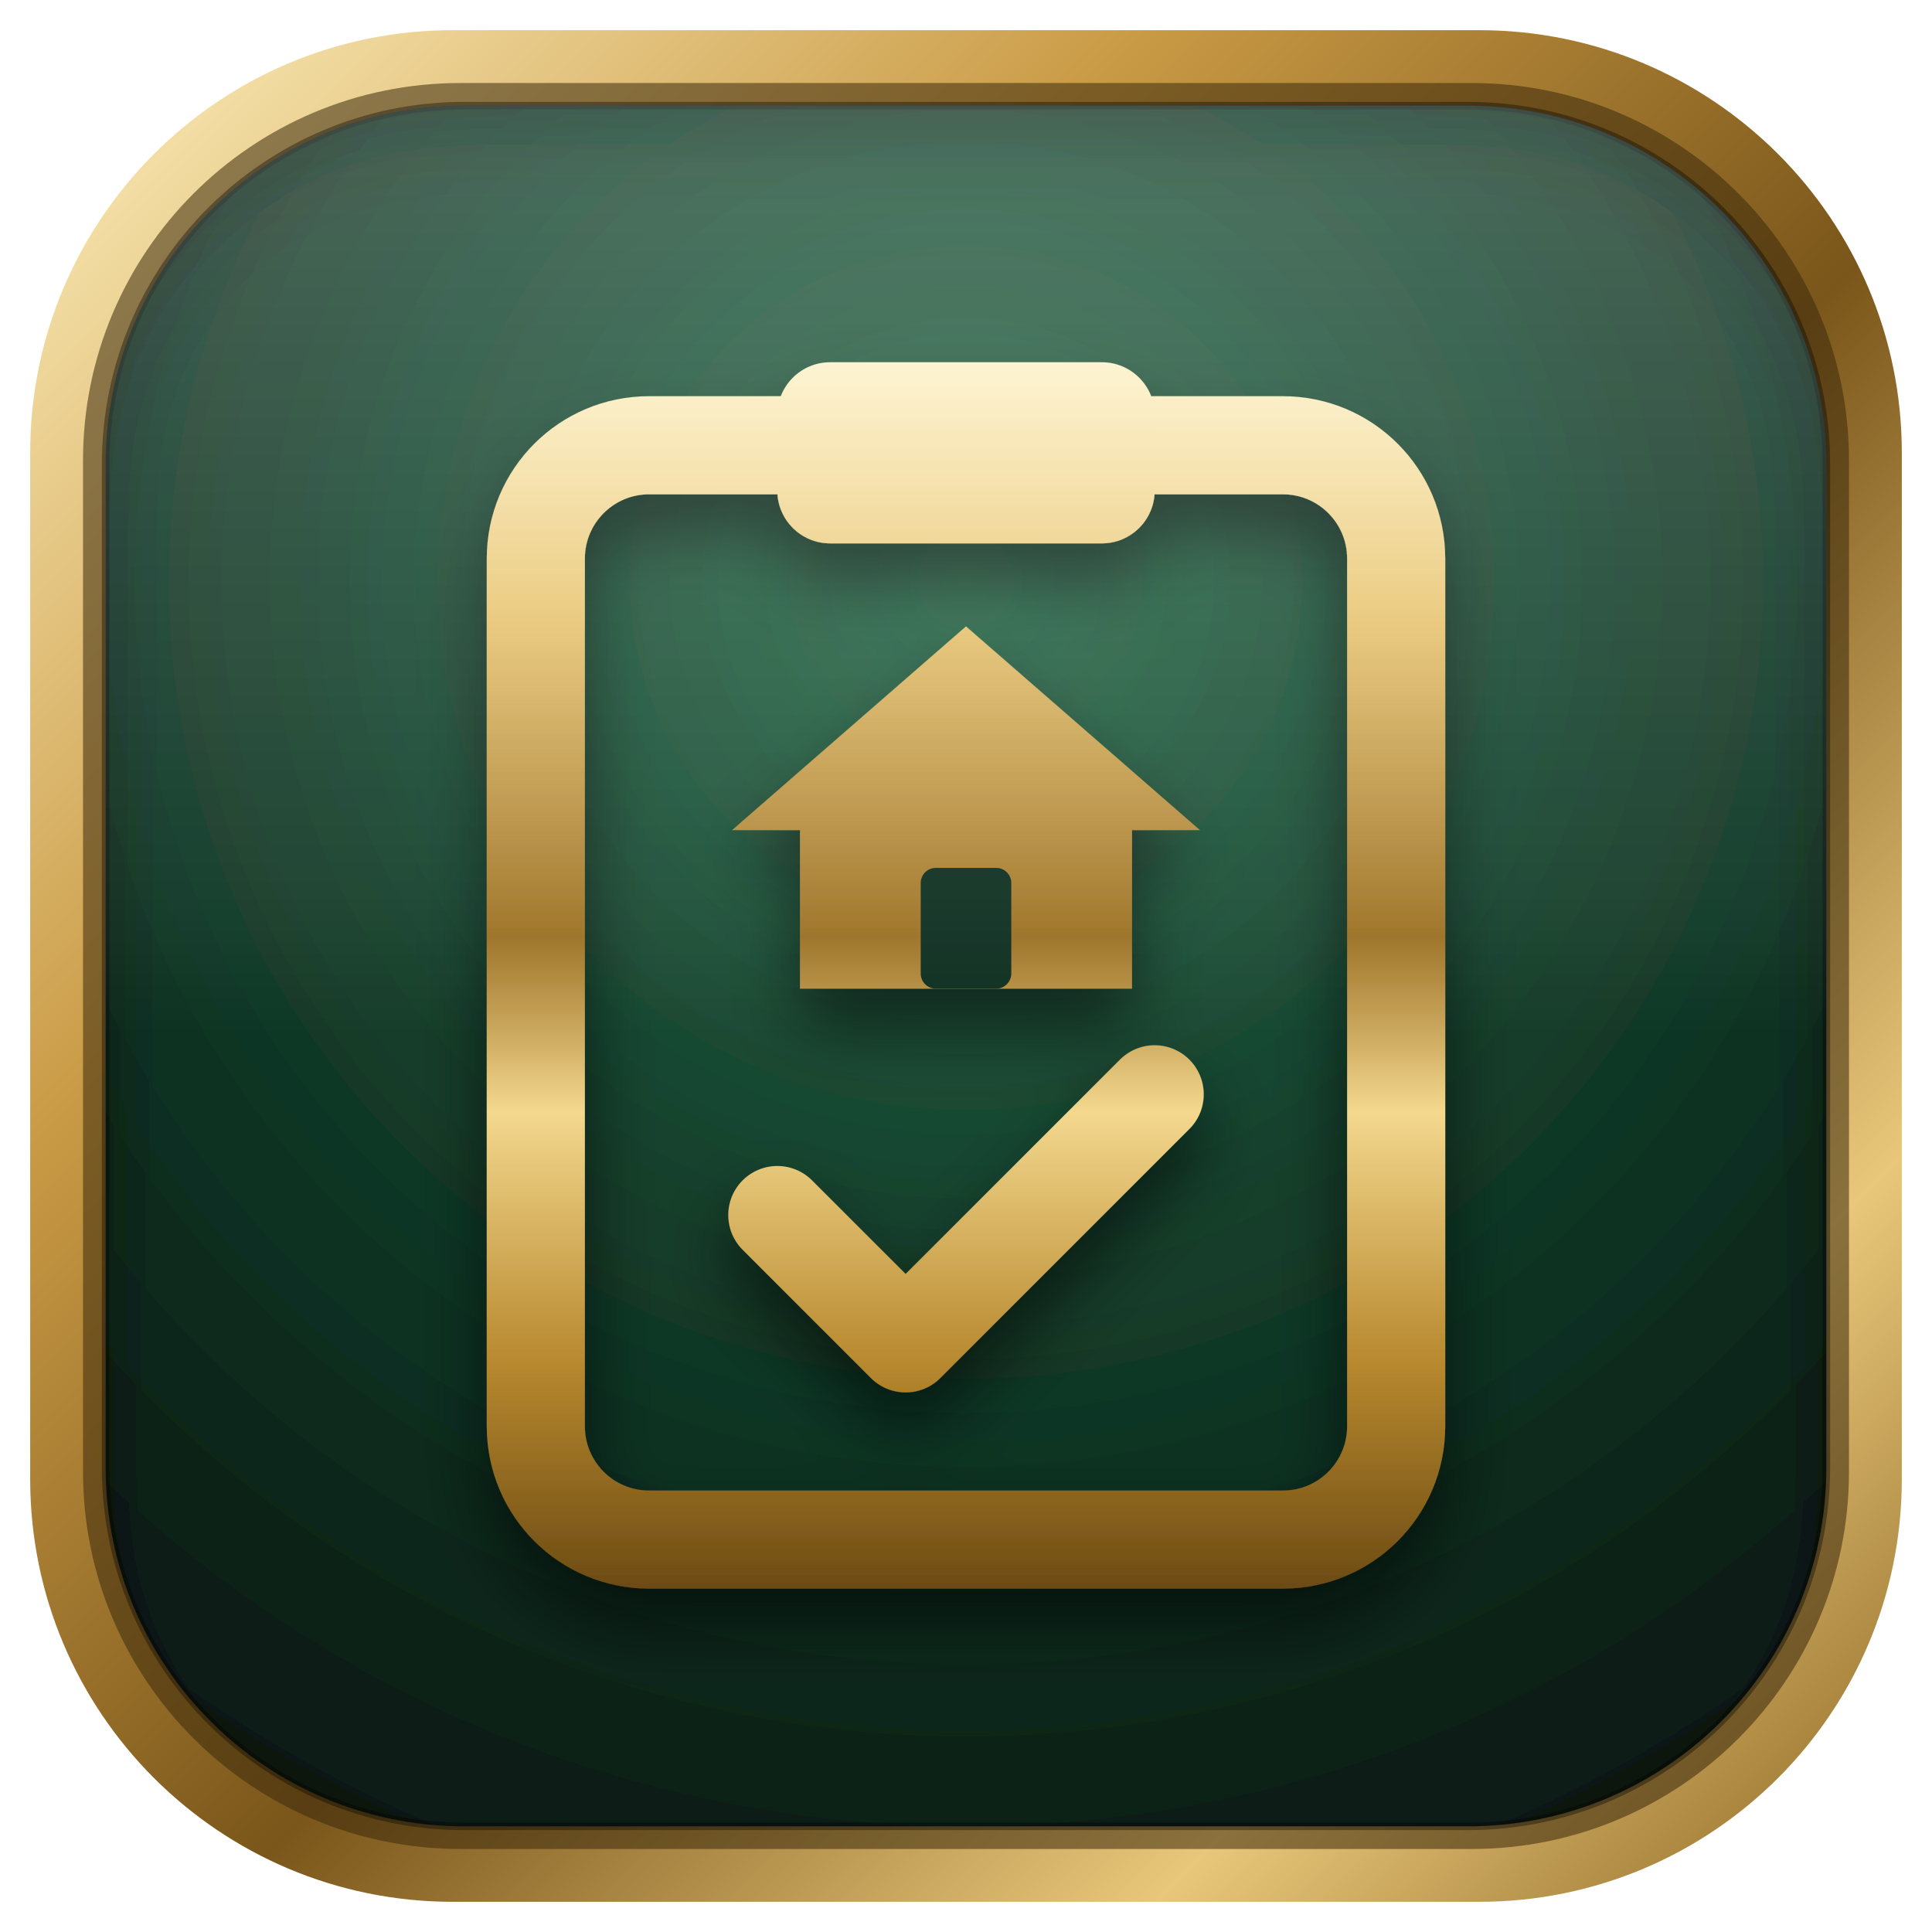
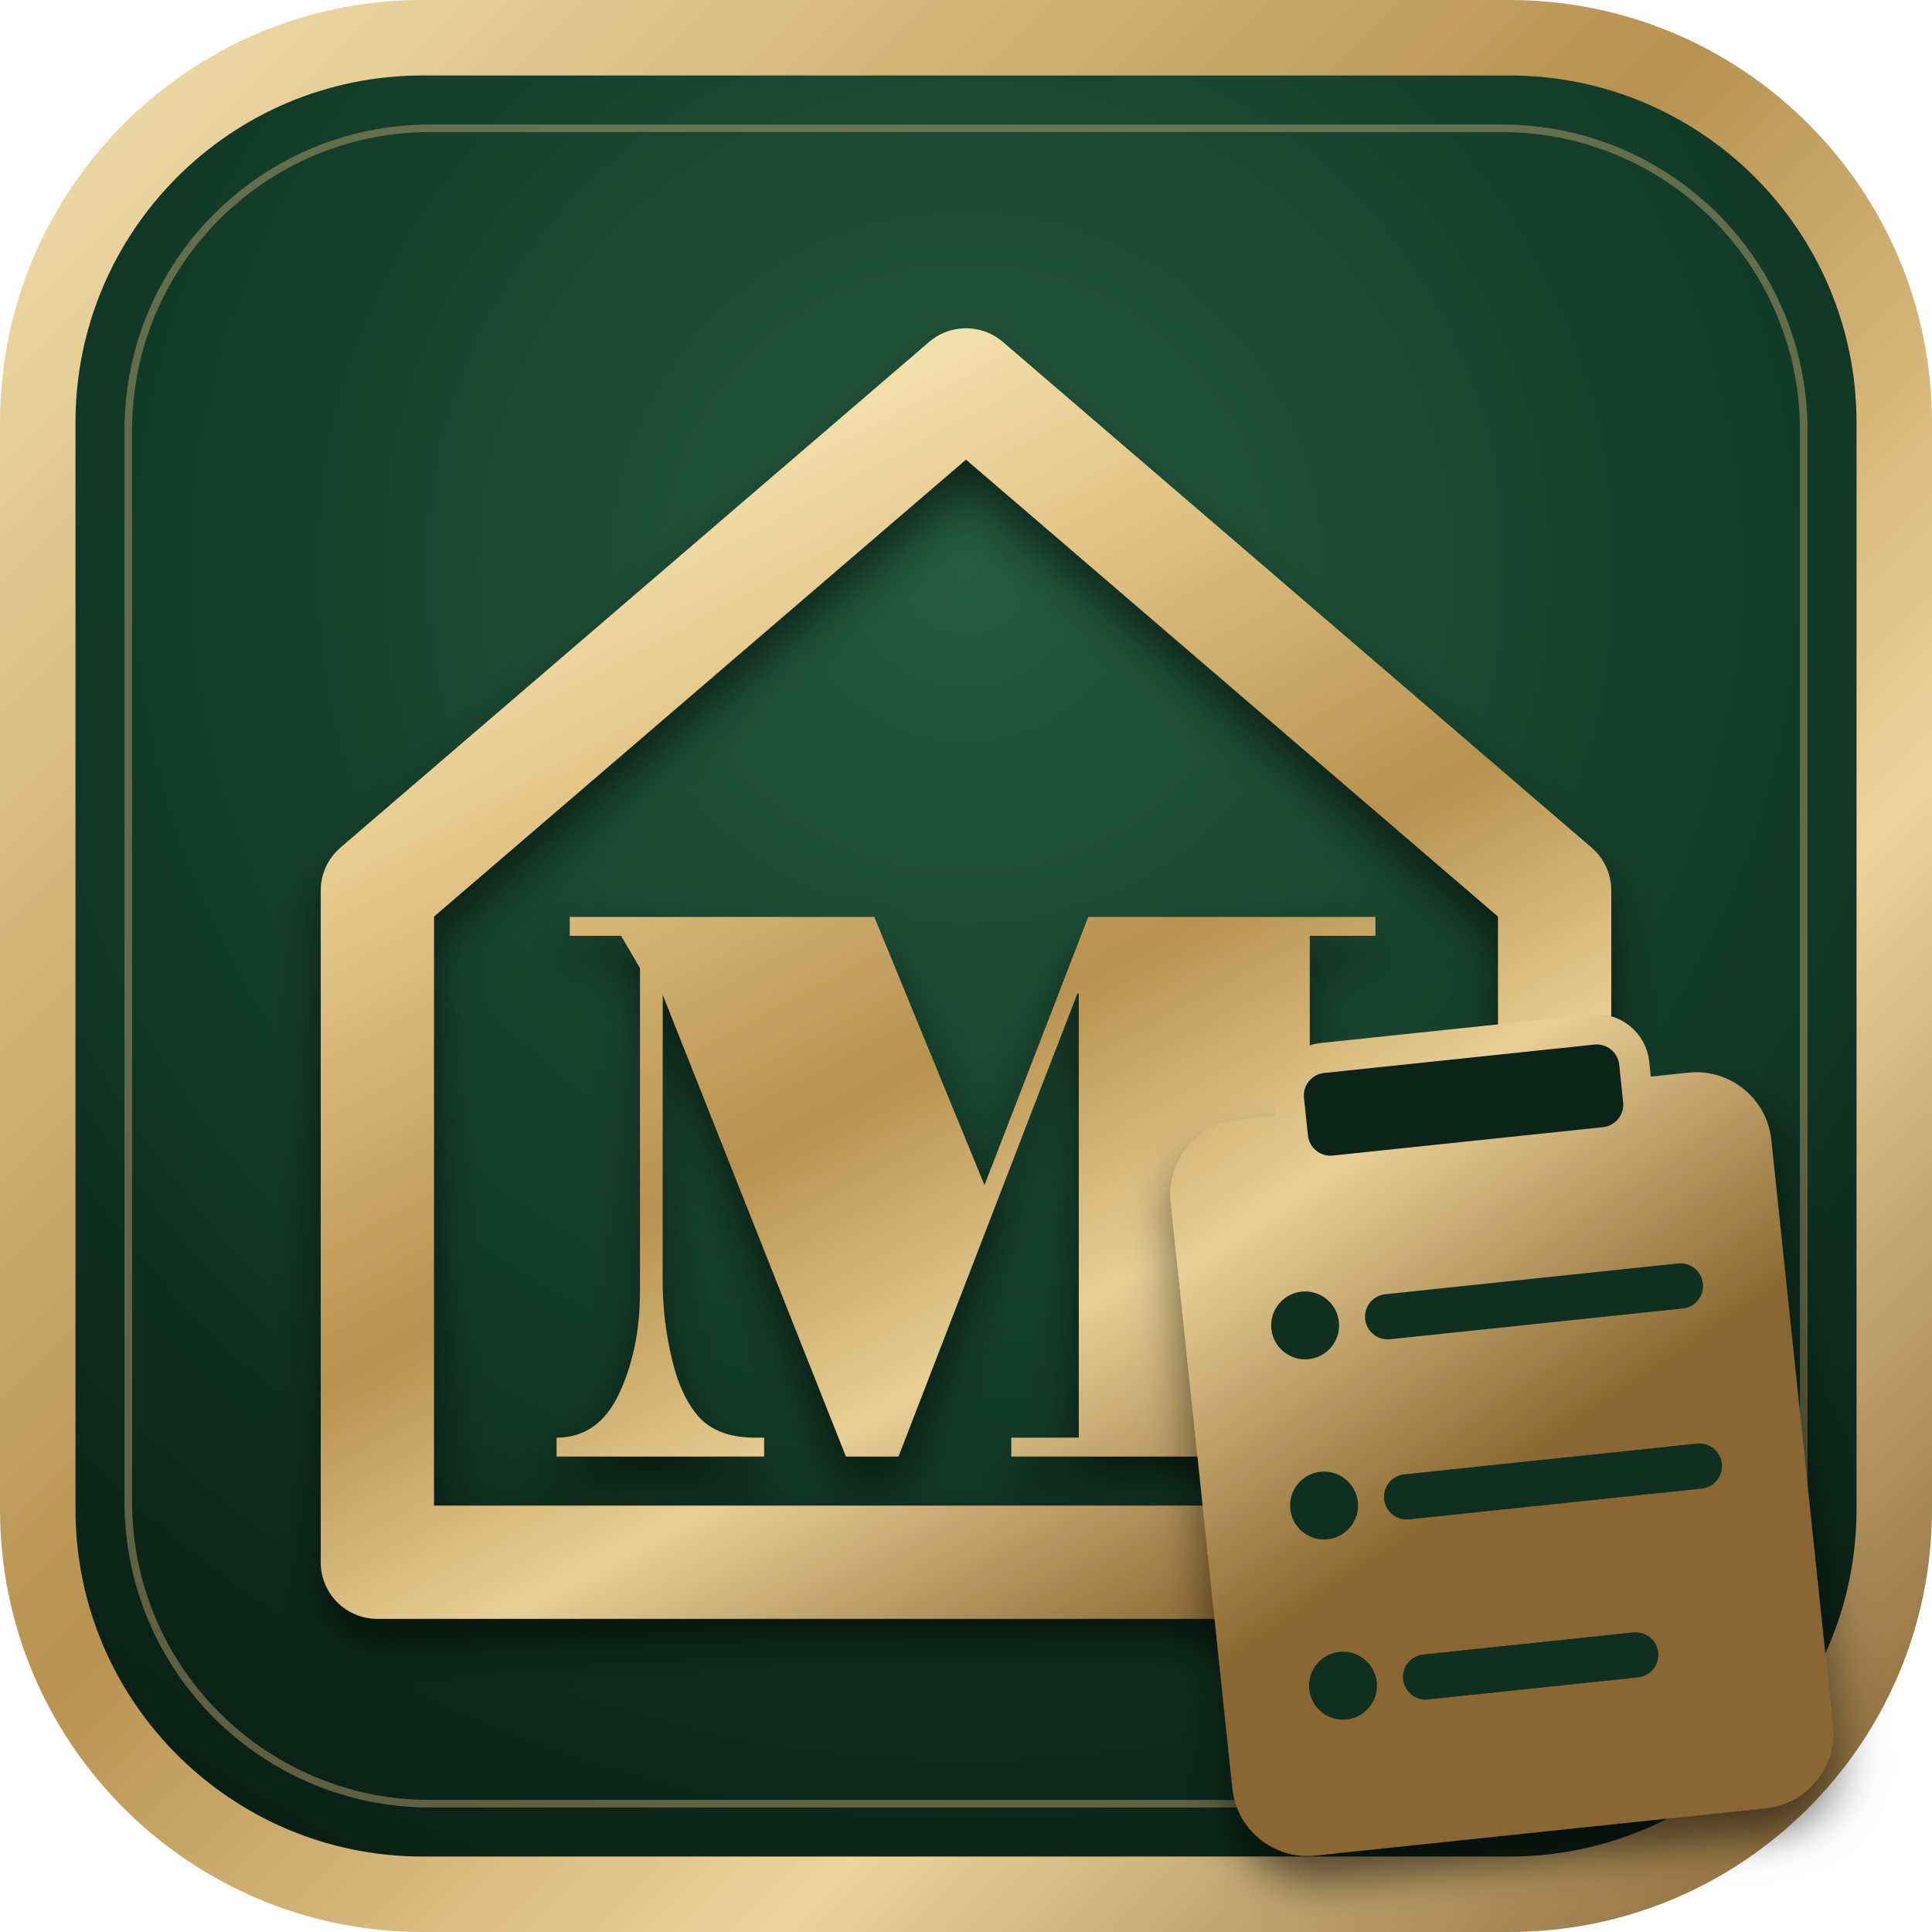
<svg xmlns="http://www.w3.org/2000/svg" viewBox="0 0 512 512">
  <defs>
-     <radialGradient id="fond" cx="50%" cy="28%" r="80%">
-       <stop offset="0" stop-color="#2a6a4a" />
-       <stop offset=".55" stop-color="#123a28" />
-       <stop offset="1" stop-color="#071710" />
-     </radialGradient>
-     <linearGradient id="or" gradientUnits="userSpaceOnUse" x1="0" y1="90" x2="0" y2="420">
-       <stop offset="0" stop-color="#fff6d2" />
-       <stop offset=".22" stop-color="#e9c674" />
-       <stop offset=".48" stop-color="#9c7125" />
-       <stop offset=".62" stop-color="#f3d88e" />
-       <stop offset=".82" stop-color="#b8892f" />
-       <stop offset="1" stop-color="#6e4c14" />
+     <linearGradient id="or" gradientUnits="userSpaceOnUse" x1="150" y1="96" x2="330" y2="430">
+       <stop offset="0" stop-color="#fff1c4" />
+       <stop offset=".28" stop-color="#e2c486" />
+       <stop offset=".55" stop-color="#b8924f" />
+       <stop offset=".75" stop-color="#e8cf95" />
+       <stop offset="1" stop-color="#8a6630" />
    </linearGradient>
    <linearGradient id="orCadre" x1="0" y1="0" x2="1" y2="1">
-       <stop offset="0" stop-color="#fff1c0" />
-       <stop offset=".3" stop-color="#c99a45" />
-       <stop offset=".55" stop-color="#7a561a" />
-       <stop offset=".8" stop-color="#e8c77a" />
-       <stop offset="1" stop-color="#8a6420" />
+       <stop offset="0" stop-color="#f6e3b0" />
+       <stop offset=".45" stop-color="#b8924f" />
+       <stop offset=".7" stop-color="#ecd49c" />
+       <stop offset="1" stop-color="#7d5a28" />
    </linearGradient>
-     <linearGradient id="reflet" x1="0" y1="0" x2="0" y2="1">
-       <stop offset="0" stop-color="#fff" stop-opacity=".22" />
-       <stop offset=".46" stop-color="#fff" stop-opacity=".05" />
-       <stop offset=".54" stop-color="#fff" stop-opacity="0" />
-     </linearGradient>
-     <filter id="relief" x="-20%" y="-20%" width="140%" height="150%">
-       <feGaussianBlur in="SourceAlpha" stdDeviation="5" result="flou" />
-       <feSpecularLighting in="flou" surfaceScale="6" specularConstant="1.1" specularExponent="22" lighting-color="#fff6dc" result="spec">
-         <feDistantLight azimuth="235" elevation="48" />
+     <radialGradient id="fond" cx=".5" cy=".28" r=".85">
+       <stop offset="0" stop-color="#245a40" />
+       <stop offset=".55" stop-color="#123a28" />
+       <stop offset="1" stop-color="#071a11" />
+     </radialGradient>
+     <filter id="relief" x="-10%" y="-10%" width="120%" height="125%">
+       <feGaussianBlur in="SourceAlpha" stdDeviation="2.5" result="b" />
+       <feSpecularLighting in="b" surfaceScale="5" specularConstant="1" specularExponent="24" lighting-color="#fff6dc" result="s">
+         <feDistantLight azimuth="235" elevation="50" />
      </feSpecularLighting>
-       <feComposite in="spec" in2="SourceAlpha" operator="in" result="spec2" />
-       <feComposite in="SourceGraphic" in2="spec2" operator="arithmetic" k1="0" k2="1" k3=".75" k4="0" result="metal" />
-       <feDropShadow in="metal" dx="0" dy="10" stdDeviation="9" flood-color="#000" flood-opacity=".55" />
+       <feComposite in="s" in2="SourceAlpha" operator="in" result="s2" />
+       <feComposite in="SourceGraphic" in2="s2" operator="arithmetic" k2="1" k3=".55" result="lit" />
+       <feDropShadow in="lit" dx="0" dy="7" stdDeviation="6" flood-color="#000" flood-opacity=".55" />
    </filter>
-     <filter id="creux" x="-10%" y="-10%" width="120%" height="120%">
-       <feGaussianBlur in="SourceAlpha" stdDeviation="10" />
-       <feOffset dy="8" />
-       <feComposite in2="SourceAlpha" operator="arithmetic" k2="-1" k3="1" result="ombre" />
-       <feFlood flood-color="#000" flood-opacity=".6" />
-       <feComposite in2="ombre" operator="in" />
-       <feComposite in2="SourceGraphic" operator="over" />
+     <filter id="grave" x="-5%" y="-5%" width="110%" height="110%">
+       <feOffset dy="3" />
+       <feGaussianBlur stdDeviation="2" result="o" />
+       <feComposite in="SourceAlpha" in2="o" operator="out" result="in" />
+       <feFlood flood-color="#000" flood-opacity=".7" />
+       <feComposite in2="in" operator="in" result="ombre" />
+       <feMerge>
+         <feMergeNode in="SourceGraphic" />
+         <feMergeNode in="ombre" />
+       </feMerge>
    </filter>
  </defs>
-   <rect x="8" y="8" width="496" height="496" rx="112" fill="url(#orCadre)" />
-   <rect x="22" y="22" width="468" height="468" rx="100" fill="#3d2a0b" opacity=".55" />
-   <rect x="28" y="28" width="456" height="456" rx="95" fill="url(#fond)" filter="url(#creux)" />
-   <rect x="28" y="28" width="456" height="456" rx="95" fill="none" stroke="#000" stroke-opacity=".35" stroke-width="2" />
-   <g filter="url(#relief)" fill="none" stroke="url(#or)" stroke-linejoin="round" stroke-linecap="round">
-     <rect x="142" y="118" width="228" height="290" rx="30" stroke-width="26" />
-     <rect x="206" y="96" width="100" height="48" rx="14" fill="url(#or)" stroke="none" />
-     <path d="M256 166 L318 220 H300 V262 H212 V220 H194 Z" fill="url(#or)" stroke="none" />
-     <path d="M206 322 L240 356 L306 290" stroke-width="26" />
+   <rect width="512" height="512" rx="112" fill="url(#orCadre)" />
+   <rect x="20" y="20" width="472" height="472" rx="92" fill="url(#fond)" />
+   <rect x="34" y="34" width="444" height="444" rx="80" fill="none" stroke="#c9ab74" stroke-opacity=".45" stroke-width="2" />
+   <g filter="url(#relief)">
+     <path d="M100 236 L256 102 L412 236 L412 414 L100 414 Z" fill="none" stroke="url(#or)" stroke-width="30" stroke-linejoin="round" />
+     <path d="M364.5 386.0H268.0V381.0H285.9V263.3H285.5L238.1 386.0H224.2L175.6 263.5V339.3Q175.6 349.9 178.0 359.9Q180.3 370.0 185.2 375.5Q190.2 381.0 200.1 381.0H202.5V386.0H147.5V381.0Q158.6 381.0 164.1 369.3Q169.6 357.5 169.6 342.5V256.5L164.6 248.0H151.0V243.0H231.7L260.9 314.1L288.4 243.0H364.5V248.0H347.1V381.0H364.5Z" fill="url(#or)" />
  </g>
-   <rect x="244" y="230" width="24" height="32" rx="4" fill="#0f3022" />
-   <rect x="28" y="28" width="456" height="456" rx="95" fill="url(#reflet)" />
+   <g transform="rotate(-6 398 388)">
+     <g filter="url(#relief)">
+       <rect x="318" y="290" width="160" height="196" rx="20" fill="url(#or)" />
+     </g>
+     <rect x="352" y="276" width="92" height="30" rx="10" fill="#0b2318" stroke="url(#or)" stroke-width="8" />
+     <g fill="#0f2f20">
+       <circle cx="350" cy="346" r="9" />
+       <circle cx="350" cy="394" r="9" />
+       <circle cx="350" cy="442" r="9" />
+     </g>
+     <g stroke="#0f2f20" stroke-width="12" stroke-linecap="round">
+       <path d="M372 346 H450" />
+       <path d="M372 394 H450" />
+       <path d="M372 442 H428" />
+     </g>
+   </g>
</svg>
